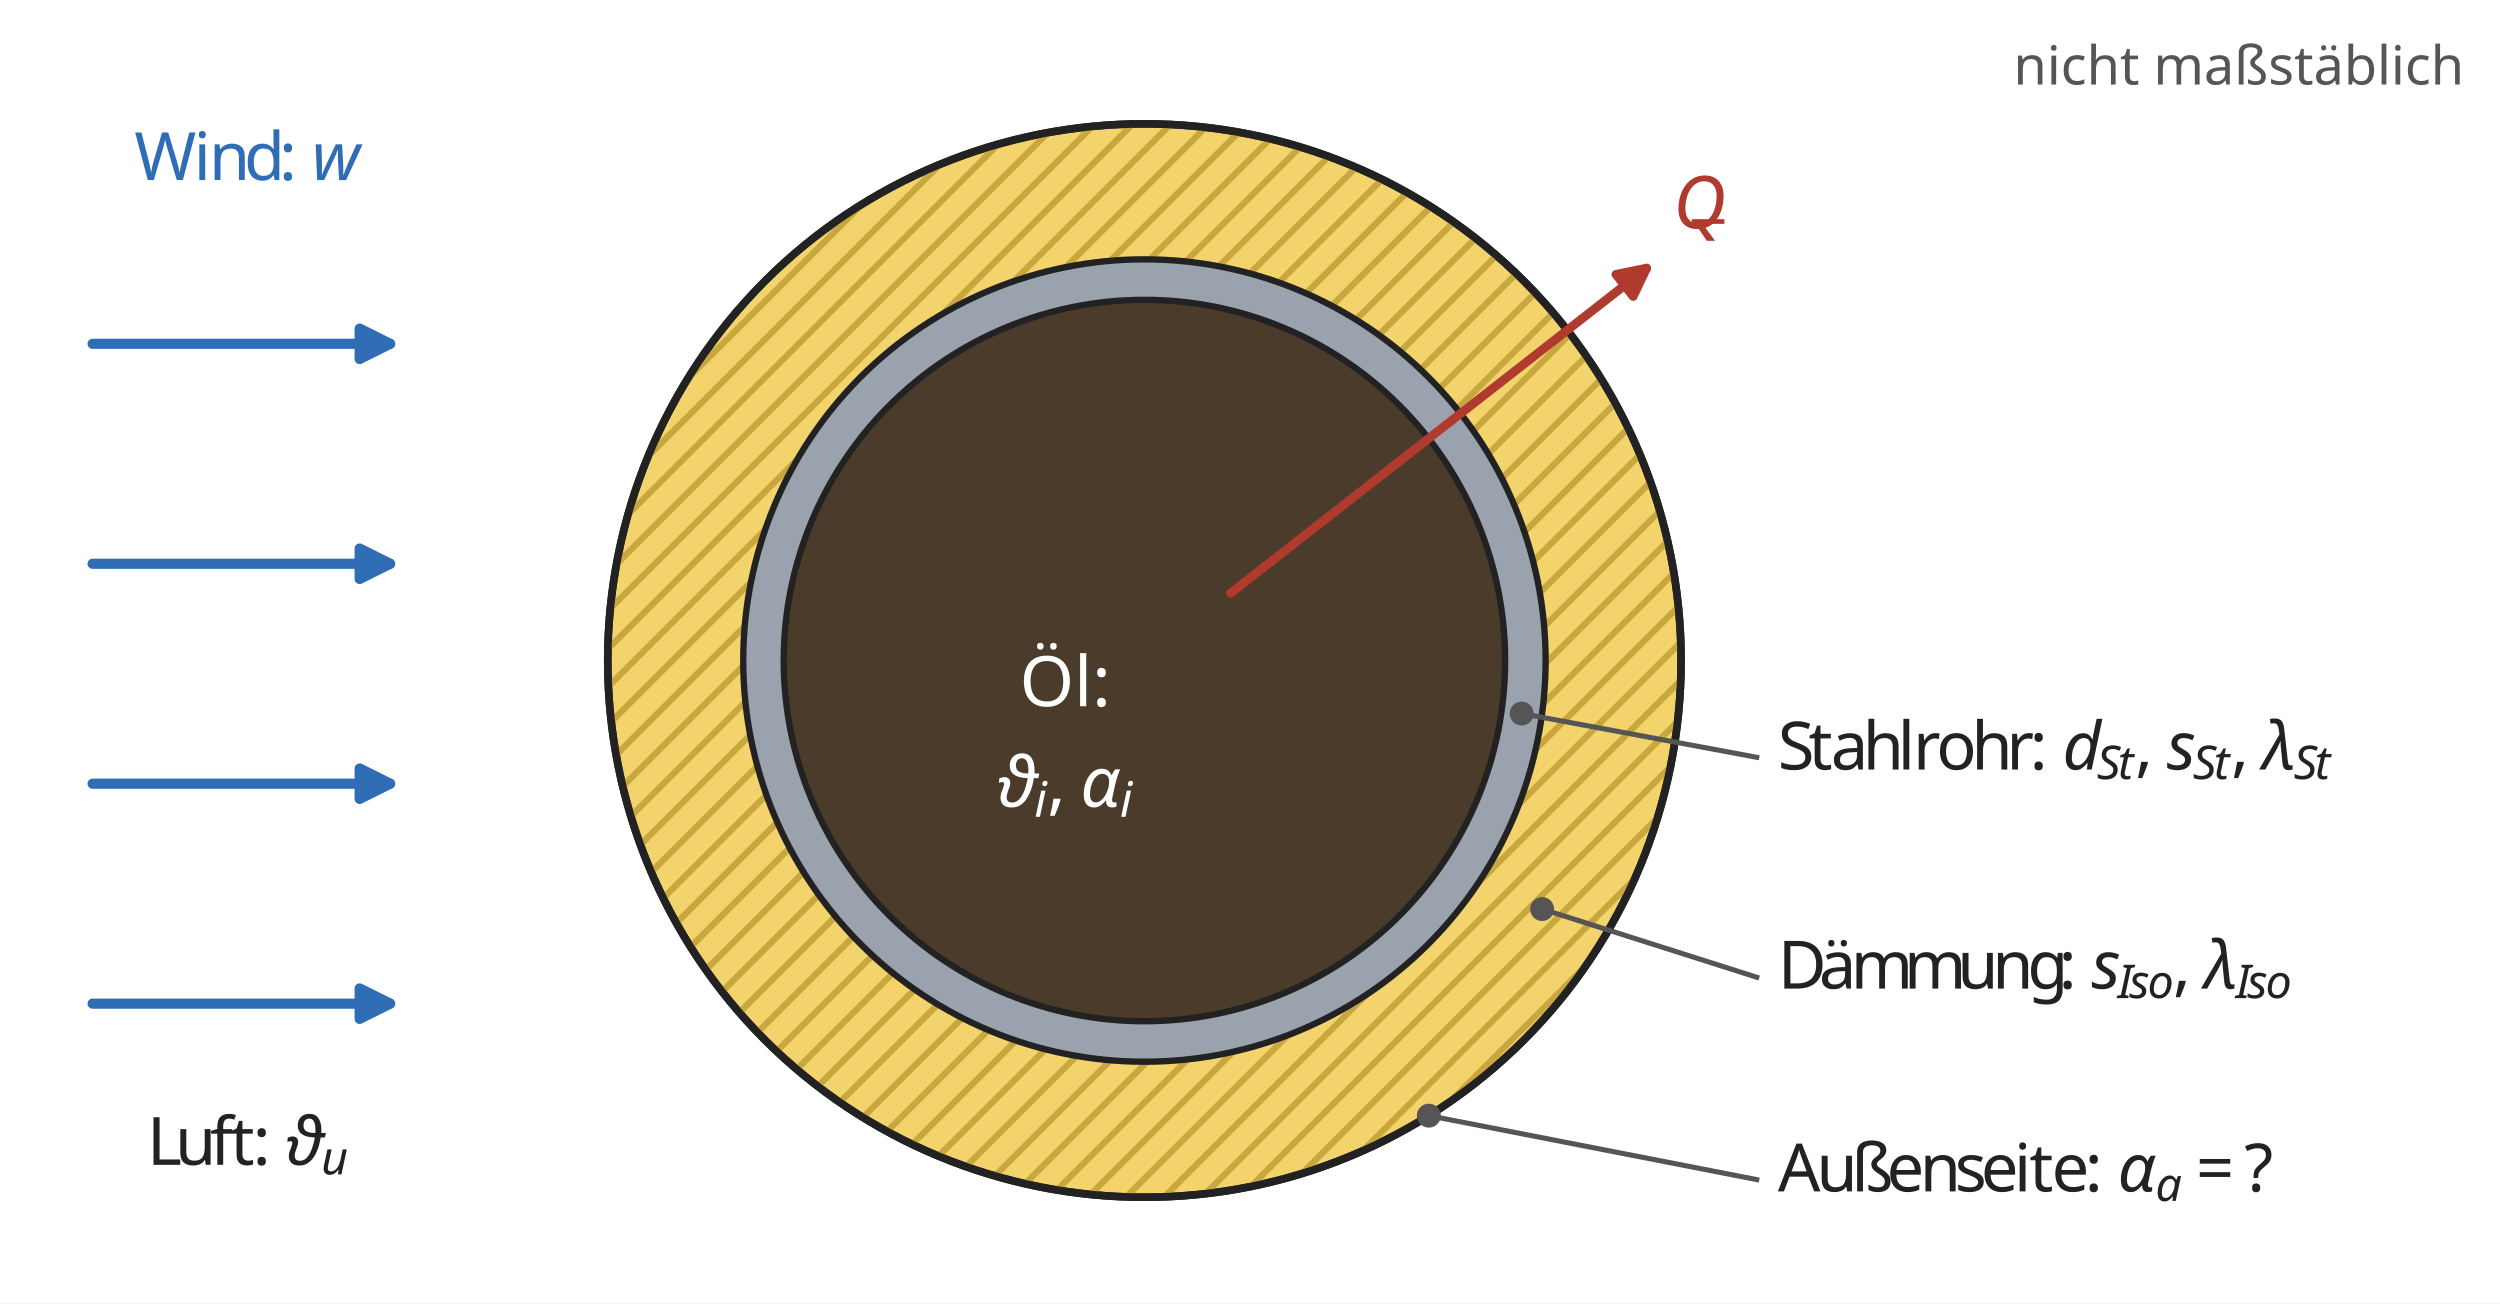
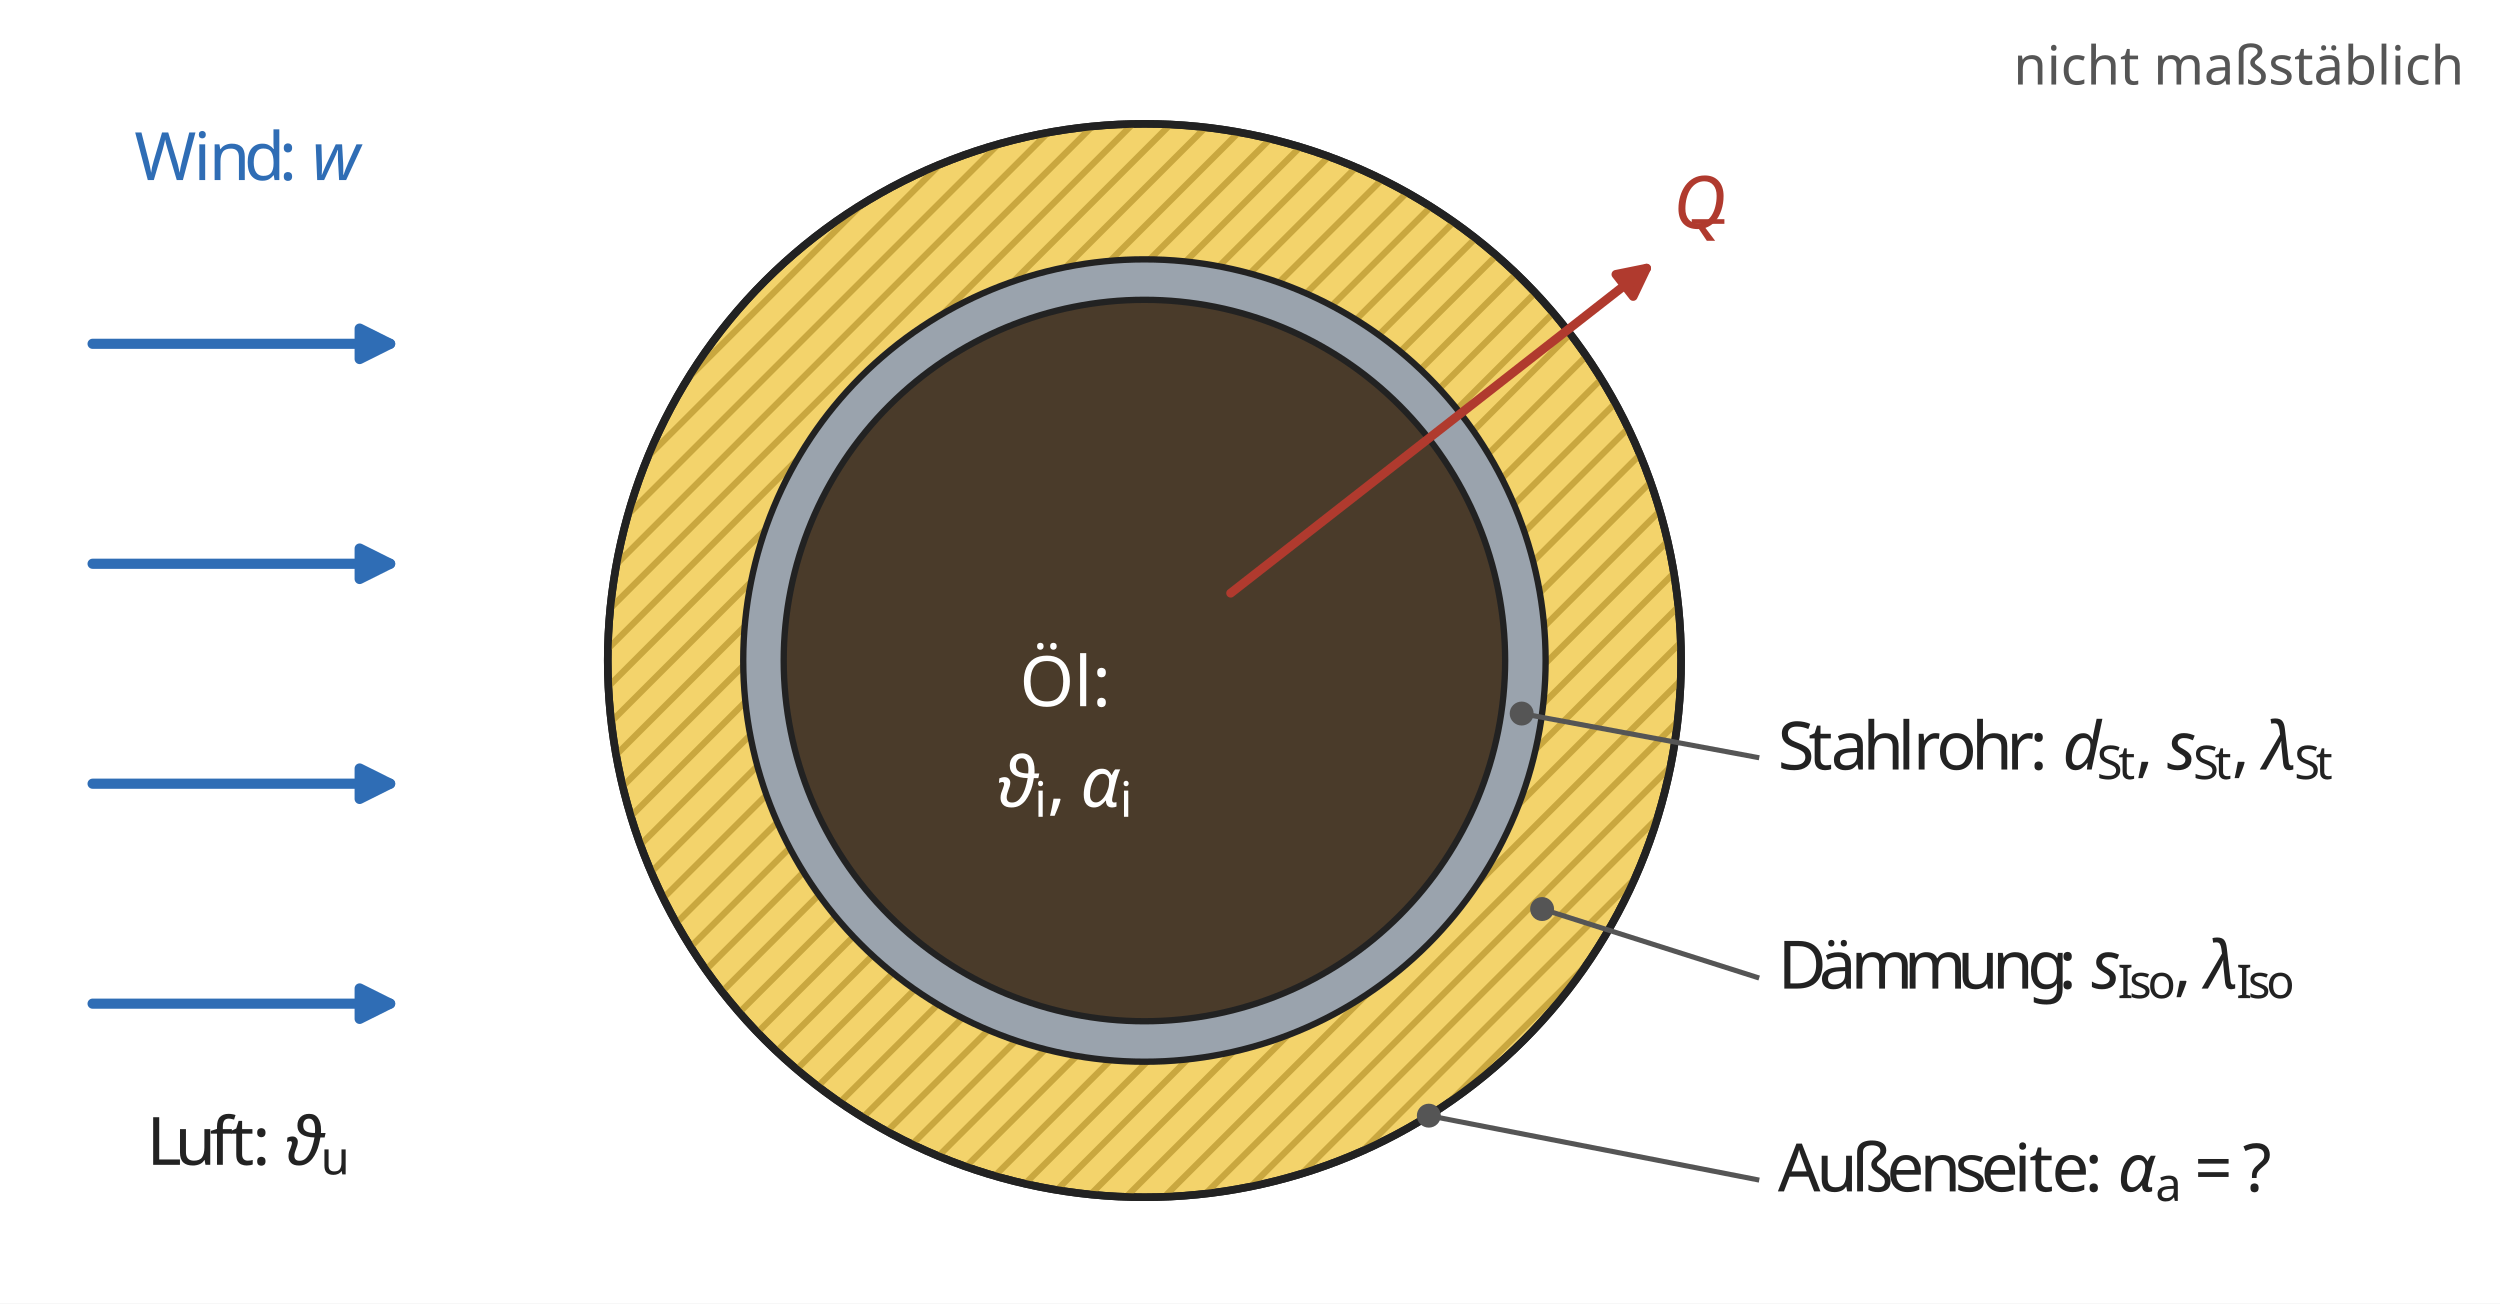
<svg xmlns="http://www.w3.org/2000/svg" width="393.84pt" height="205.344pt" viewBox="0 0 393.84 205.344" version="1.1">
  <defs>
    <style type="text/css">*{stroke-linejoin: round; stroke-linecap: butt}</style>
  </defs>
  <g id="figure_1">
    <g id="patch_1">
      <path d="M 0 205.344  L 393.84 205.344  L 393.84 0  L 0 0  z " style="fill: #ffffff" />
    </g>
    <g id="axes_1">
      <g id="patch_2">
-         <path d="M 180.288 188.604  C 202.71 188.604 224.216 179.696 240.071 163.841  C 255.926 147.986 264.834 126.48 264.834 104.058  C 264.834 81.636 255.926 60.13 240.071 44.275  C 224.216 28.42 202.71 19.512 180.288 19.512  C 157.866 19.512 136.36 28.42 120.505 44.275  C 104.65 60.13 95.742 81.636 95.742 104.058  C 95.742 126.48 104.65 147.986 120.505 163.841  C 136.36 179.696 157.866 188.604 180.288 188.604  z " clip-path="url(#pa3b1a222b2)" style="fill: #f3d36b; stroke: #222222; stroke-width: 1.2; stroke-linejoin: miter" />
+         <path d="M 180.288 188.604  C 202.71 188.604 224.216 179.696 240.071 163.841  C 255.926 147.986 264.834 126.48 264.834 104.058  C 264.834 81.636 255.926 60.13 240.071 44.275  C 224.216 28.42 202.71 19.512 180.288 19.512  C 157.866 19.512 136.36 28.42 120.505 44.275  C 104.65 60.13 95.742 81.636 95.742 104.058  C 95.742 126.48 104.65 147.986 120.505 163.841  C 136.36 179.696 157.866 188.604 180.288 188.604  z " clip-path="url(#p222e8703fc)" style="fill: #f3d36b; stroke: #222222; stroke-width: 1.2; stroke-linejoin: miter" />
      </g>
      <g id="patch_3">
-         <path d="M 180.288 188.604  C 202.71 188.604 224.216 179.696 240.071 163.841  C 255.926 147.986 264.834 126.48 264.834 104.058  C 264.834 81.636 255.926 60.13 240.071 44.275  C 224.216 28.42 202.71 19.512 180.288 19.512  C 157.866 19.512 136.36 28.42 120.505 44.275  C 104.65 60.13 95.742 81.636 95.742 104.058  C 95.742 126.48 104.65 147.986 120.505 163.841  C 136.36 179.696 157.866 188.604 180.288 188.604  z " clip-path="url(#pa3b1a222b2)" style="fill: url(#h8ab338f952)" />
+         <path d="M 180.288 188.604  C 202.71 188.604 224.216 179.696 240.071 163.841  C 255.926 147.986 264.834 126.48 264.834 104.058  C 264.834 81.636 255.926 60.13 240.071 44.275  C 224.216 28.42 202.71 19.512 180.288 19.512  C 157.866 19.512 136.36 28.42 120.505 44.275  C 104.65 60.13 95.742 81.636 95.742 104.058  C 95.742 126.48 104.65 147.986 120.505 163.841  C 136.36 179.696 157.866 188.604 180.288 188.604  z " clip-path="url(#p222e8703fc)" style="fill: url(#hb279ac5ef8)" />
      </g>
      <g id="patch_4">
-         <path d="M 180.288 188.604  C 202.71 188.604 224.216 179.696 240.071 163.841  C 255.926 147.986 264.834 126.48 264.834 104.058  C 264.834 81.636 255.926 60.13 240.071 44.275  C 224.216 28.42 202.71 19.512 180.288 19.512  C 157.866 19.512 136.36 28.42 120.505 44.275  C 104.65 60.13 95.742 81.636 95.742 104.058  C 95.742 126.48 104.65 147.986 120.505 163.841  C 136.36 179.696 157.866 188.604 180.288 188.604  L 180.288 188.604  z " clip-path="url(#pa3b1a222b2)" style="fill: none; stroke: #222222; stroke-width: 1.2; stroke-linejoin: miter" />
+         <path d="M 180.288 188.604  C 202.71 188.604 224.216 179.696 240.071 163.841  C 255.926 147.986 264.834 126.48 264.834 104.058  C 264.834 81.636 255.926 60.13 240.071 44.275  C 224.216 28.42 202.71 19.512 180.288 19.512  C 157.866 19.512 136.36 28.42 120.505 44.275  C 104.65 60.13 95.742 81.636 95.742 104.058  C 95.742 126.48 104.65 147.986 120.505 163.841  C 136.36 179.696 157.866 188.604 180.288 188.604  L 180.288 188.604  z " clip-path="url(#p222e8703fc)" style="fill: none; stroke: #222222; stroke-width: 1.2; stroke-linejoin: miter" />
      </g>
      <g id="patch_5">
-         <path d="M 180.288 167.26  C 197.049 167.26 213.126 160.6 224.978 148.748  C 236.83 136.896 243.49 120.819 243.49 104.058  C 243.49 87.297 236.83 71.22 224.978 59.368  C 213.126 47.516 197.049 40.856 180.288 40.856  C 163.527 40.856 147.45 47.516 135.598 59.368  C 123.746 71.22 117.086 87.297 117.086 104.058  C 117.086 120.819 123.746 136.896 135.598 148.748  C 147.45 160.6 163.527 167.26 180.288 167.26  z " clip-path="url(#pa3b1a222b2)" style="fill: #9aa3ad; stroke: #222222; stroke-linejoin: miter" />
+         <path d="M 180.288 167.26  C 197.049 167.26 213.126 160.6 224.978 148.748  C 236.83 136.896 243.49 120.819 243.49 104.058  C 243.49 87.297 236.83 71.22 224.978 59.368  C 213.126 47.516 197.049 40.856 180.288 40.856  C 163.527 40.856 147.45 47.516 135.598 59.368  C 123.746 71.22 117.086 87.297 117.086 104.058  C 117.086 120.819 123.746 136.896 135.598 148.748  C 147.45 160.6 163.527 167.26 180.288 167.26  z " clip-path="url(#p222e8703fc)" style="fill: #9aa3ad; stroke: #222222; stroke-linejoin: miter" />
      </g>
      <g id="patch_6">
-         <path d="M 180.288 160.884  C 195.358 160.884 209.814 154.896 220.47 144.24  C 231.126 133.584 237.114 119.128 237.114 104.058  C 237.114 88.988 231.126 74.532 220.47 63.876  C 209.814 53.22 195.358 47.232 180.288 47.232  C 165.218 47.232 150.762 53.22 140.106 63.876  C 129.45 74.532 123.462 88.988 123.462 104.058  C 123.462 119.128 129.45 133.584 140.106 144.24  C 150.762 154.896 165.218 160.884 180.288 160.884  z " clip-path="url(#pa3b1a222b2)" style="fill: #4a3b2a; stroke: #222222; stroke-linejoin: miter" />
+         <path d="M 180.288 160.884  C 195.358 160.884 209.814 154.896 220.47 144.24  C 231.126 133.584 237.114 119.128 237.114 104.058  C 237.114 88.988 231.126 74.532 220.47 63.876  C 209.814 53.22 195.358 47.232 180.288 47.232  C 165.218 47.232 150.762 53.22 140.106 63.876  C 129.45 74.532 123.462 88.988 123.462 104.058  C 123.462 119.128 129.45 133.584 140.106 144.24  C 150.762 154.896 165.218 160.884 180.288 160.884  z " clip-path="url(#p222e8703fc)" style="fill: #4a3b2a; stroke: #222222; stroke-linejoin: miter" />
      </g>
      <g id="text_1">
        <text style="font-size: 11px; font-family: 'Carlito'; text-anchor: middle; fill: #ffffff" x="167.814" y="111.25" transform="rotate(-0 167.814 111.2505)">Öl:</text>
      </g>
      <g id="text_2">
        <g style="fill: #ffffff" transform="translate(157.089 127.598)">
          <text>
            <tspan x="0" y="-0.5" style="font-style: italic; font-size: 11px; font-family: 'Carlito'; fill: #ffffff">ϑ</tspan>
            <tspan x="13.11" y="-0.5" style="font-style: italic; font-size: 11px; font-family: 'Carlito'; fill: #ffffff">α</tspan>
-             <tspan x="5.849" y="1.075" style="font-style: italic; font-size: 7.7px; font-family: 'Carlito'; fill: #ffffff">i</tspan>
-             <tspan x="19.325" y="1.075" style="font-style: italic; font-size: 7.7px; font-family: 'Carlito'; fill: #ffffff">i</tspan>
+             <tspan x="5.849" y="1.075" style="font-size: 7.7px; font-family: 'Carlito'; fill: #ffffff">i</tspan>
+             <tspan x="19.325" y="1.075" style="font-size: 7.7px; font-family: 'Carlito'; fill: #ffffff">i</tspan>
            <tspan x="7.879" y="-0.5" style="font-size: 11px; font-family: 'Carlito'; fill: #ffffff">,</tspan>
            <tspan x="10.623" y="-0.5" style="font-size: 11px; font-family: 'Carlito'; fill: #ffffff"> </tspan>
          </text>
        </g>
      </g>
      <g id="text_3">
        <g style="fill: #b03a2e" transform="translate(263.5877 36.80999)">
          <text>
            <tspan x="2.94" y="-3.312" style="font-size: 11.5px; font-family: 'cmr10'; fill: #b03a2e">_</tspan>
            <tspan x="0" y="-0.828" style="font-style: italic; font-size: 11.5px; font-family: 'Carlito'; fill: #b03a2e">Q</tspan>
          </text>
        </g>
      </g>
      <g id="text_4">
        <g style="fill: #2f6db5" transform="translate(21.171 29.067)">
          <text>
            <tspan x="0" y="-0.703" style="font-size: 10.5px; font-family: 'Carlito'; fill: #2f6db5">W</tspan>
            <tspan x="9.341" y="-0.703" style="font-size: 10.5px; font-family: 'Carlito'; fill: #2f6db5">i</tspan>
            <tspan x="11.751" y="-0.703" style="font-size: 10.5px; font-family: 'Carlito'; fill: #2f6db5">n</tspan>
            <tspan x="17.268" y="-0.703" style="font-size: 10.5px; font-family: 'Carlito'; fill: #2f6db5">d</tspan>
            <tspan x="22.784" y="-0.703" style="font-size: 10.5px; font-family: 'Carlito'; fill: #2f6db5">:</tspan>
            <tspan x="25.594" y="-0.703" style="font-size: 10.5px; font-family: 'Carlito'; fill: #2f6db5"> </tspan>
            <tspan x="27.968" y="-0.703" style="font-style: italic; font-size: 10.5px; font-family: 'Carlito'; fill: #2f6db5">w</tspan>
          </text>
        </g>
      </g>
      <g id="text_5">
-         <g style="fill: #222222" transform="translate(23.166 184.299)">
+         <g style="fill: #222222" transform="translate(23.1135 184.299)">
          <text>
            <tspan x="0" y="-0.797" style="font-size: 10.5px; font-family: 'Carlito'; fill: #222222">L</tspan>
            <tspan x="4.414" y="-0.797" style="font-size: 10.5px; font-family: 'Carlito'; fill: #222222">u</tspan>
            <tspan x="9.931" y="-0.797" style="font-size: 10.5px; font-family: 'Carlito'; fill: #222222">f</tspan>
            <tspan x="13.135" y="-0.797" style="font-size: 10.5px; font-family: 'Carlito'; fill: #222222">t</tspan>
            <tspan x="16.652" y="-0.797" style="font-size: 10.5px; font-family: 'Carlito'; fill: #222222">:</tspan>
            <tspan x="19.462" y="-0.797" style="font-size: 10.5px; font-family: 'Carlito'; fill: #222222"> </tspan>
            <tspan x="21.836" y="-0.797" style="font-style: italic; font-size: 10.5px; font-family: 'Carlito'; fill: #222222">ϑ</tspan>
-             <tspan x="27.419" y="0.708" style="font-style: italic; font-size: 7.35px; font-family: 'Carlito'; fill: #222222">u</tspan>
+             <tspan x="27.419" y="0.708" style="font-size: 7.35px; font-family: 'Carlito'; fill: #222222">u</tspan>
          </text>
        </g>
      </g>
      <g id="text_6">
        <g style="fill: #222222" transform="translate(280.08 121.929)">
          <text>
            <tspan x="0" y="-0.703" style="font-size: 10.5px; font-family: 'Carlito'; fill: #222222">S</tspan>
            <tspan x="4.824" y="-0.703" style="font-size: 10.5px; font-family: 'Carlito'; fill: #222222">t</tspan>
            <tspan x="8.342" y="-0.703" style="font-size: 10.5px; font-family: 'Carlito'; fill: #222222">a</tspan>
            <tspan x="13.371" y="-0.703" style="font-size: 10.5px; font-family: 'Carlito'; fill: #222222">h</tspan>
            <tspan x="18.888" y="-0.703" style="font-size: 10.5px; font-family: 'Carlito'; fill: #222222">l</tspan>
            <tspan x="21.297" y="-0.703" style="font-size: 10.5px; font-family: 'Carlito'; fill: #222222">r</tspan>
            <tspan x="24.958" y="-0.703" style="font-size: 10.5px; font-family: 'Carlito'; fill: #222222">o</tspan>
            <tspan x="30.495" y="-0.703" style="font-size: 10.5px; font-family: 'Carlito'; fill: #222222">h</tspan>
            <tspan x="36.012" y="-0.703" style="font-size: 10.5px; font-family: 'Carlito'; fill: #222222">r</tspan>
            <tspan x="39.672" y="-0.703" style="font-size: 10.5px; font-family: 'Carlito'; fill: #222222">:</tspan>
            <tspan x="42.482" y="-0.703" style="font-size: 10.5px; font-family: 'Carlito'; fill: #222222"> </tspan>
-             <tspan x="56.29" y="-0.703" style="font-size: 10.5px; font-family: 'Carlito'; fill: #222222">,</tspan>
-             <tspan x="58.91" y="-0.703" style="font-size: 10.5px; font-family: 'Carlito'; fill: #222222"> </tspan>
-             <tspan x="71.406" y="-0.703" style="font-size: 10.5px; font-family: 'Carlito'; fill: #222222">,</tspan>
-             <tspan x="74.026" y="-0.703" style="font-size: 10.5px; font-family: 'Carlito'; fill: #222222"> </tspan>
+             <tspan x="56.344" y="-0.703" style="font-size: 10.5px; font-family: 'Carlito'; fill: #222222">,</tspan>
+             <tspan x="58.964" y="-0.703" style="font-size: 10.5px; font-family: 'Carlito'; fill: #222222"> </tspan>
+             <tspan x="71.514" y="-0.703" style="font-size: 10.5px; font-family: 'Carlito'; fill: #222222">,</tspan>
+             <tspan x="74.134" y="-0.703" style="font-size: 10.5px; font-family: 'Carlito'; fill: #222222"> </tspan>
            <tspan x="44.856" y="-0.703" style="font-style: italic; font-size: 10.5px; font-family: 'Carlito'; fill: #222222">d</tspan>
-             <tspan x="61.284" y="-0.703" style="font-style: italic; font-size: 10.5px; font-family: 'Carlito'; fill: #222222">s</tspan>
-             <tspan x="76.4" y="-0.703" style="font-style: italic; font-size: 10.5px; font-family: 'Carlito'; fill: #222222">λ</tspan>
-             <tspan x="50.254" y="0.802" style="font-style: italic; font-size: 7.35px; font-family: 'Carlito'; fill: #222222">S</tspan>
-             <tspan x="53.578" y="0.802" style="font-style: italic; font-size: 7.35px; font-family: 'Carlito'; fill: #222222">t</tspan>
-             <tspan x="65.37" y="0.802" style="font-style: italic; font-size: 7.35px; font-family: 'Carlito'; fill: #222222">S</tspan>
-             <tspan x="68.694" y="0.802" style="font-style: italic; font-size: 7.35px; font-family: 'Carlito'; fill: #222222">t</tspan>
-             <tspan x="81.26" y="0.802" style="font-style: italic; font-size: 7.35px; font-family: 'Carlito'; fill: #222222">S</tspan>
-             <tspan x="84.584" y="0.802" style="font-style: italic; font-size: 7.35px; font-family: 'Carlito'; fill: #222222">t</tspan>
+             <tspan x="61.338" y="-0.703" style="font-style: italic; font-size: 10.5px; font-family: 'Carlito'; fill: #222222">s</tspan>
+             <tspan x="76.508" y="-0.703" style="font-style: italic; font-size: 10.5px; font-family: 'Carlito'; fill: #222222">λ</tspan>
+             <tspan x="50.254" y="0.802" style="font-size: 7.35px; font-family: 'Carlito'; fill: #222222">S</tspan>
+             <tspan x="53.632" y="0.802" style="font-size: 7.35px; font-family: 'Carlito'; fill: #222222">t</tspan>
+             <tspan x="65.424" y="0.802" style="font-size: 7.35px; font-family: 'Carlito'; fill: #222222">S</tspan>
+             <tspan x="68.801" y="0.802" style="font-size: 7.35px; font-family: 'Carlito'; fill: #222222">t</tspan>
+             <tspan x="81.368" y="0.802" style="font-size: 7.35px; font-family: 'Carlito'; fill: #222222">S</tspan>
+             <tspan x="84.745" y="0.802" style="font-size: 7.35px; font-family: 'Carlito'; fill: #222222">t</tspan>
          </text>
        </g>
      </g>
      <g id="text_7">
        <g style="fill: #222222" transform="translate(280.08 156.579)">
          <text>
            <tspan x="0" y="-0.844" style="font-size: 10.5px; font-family: 'Carlito'; fill: #222222">D</tspan>
            <tspan x="6.46" y="-0.844" style="font-size: 10.5px; font-family: 'Carlito'; fill: #222222">ä</tspan>
            <tspan x="11.49" y="-0.844" style="font-size: 10.5px; font-family: 'Carlito'; fill: #222222">m</tspan>
            <tspan x="19.877" y="-0.844" style="font-size: 10.5px; font-family: 'Carlito'; fill: #222222">m</tspan>
            <tspan x="28.265" y="-0.844" style="font-size: 10.5px; font-family: 'Carlito'; fill: #222222">u</tspan>
            <tspan x="33.781" y="-0.844" style="font-size: 10.5px; font-family: 'Carlito'; fill: #222222">n</tspan>
            <tspan x="39.298" y="-0.844" style="font-size: 10.5px; font-family: 'Carlito'; fill: #222222">g</tspan>
            <tspan x="44.24" y="-0.844" style="font-size: 10.5px; font-family: 'Carlito'; fill: #222222">:</tspan>
            <tspan x="47.05" y="-0.844" style="font-size: 10.5px; font-family: 'Carlito'; fill: #222222"> </tspan>
-             <tspan x="62.245" y="-0.844" style="font-size: 10.5px; font-family: 'Carlito'; fill: #222222">,</tspan>
-             <tspan x="64.865" y="-0.844" style="font-size: 10.5px; font-family: 'Carlito'; fill: #222222"> </tspan>
+             <tspan x="62.363" y="-0.844" style="font-size: 10.5px; font-family: 'Carlito'; fill: #222222">,</tspan>
+             <tspan x="64.983" y="-0.844" style="font-size: 10.5px; font-family: 'Carlito'; fill: #222222"> </tspan>
            <tspan x="49.424" y="-0.844" style="font-style: italic; font-size: 10.5px; font-family: 'Carlito'; fill: #222222">s</tspan>
-             <tspan x="67.239" y="-0.844" style="font-style: italic; font-size: 10.5px; font-family: 'Carlito'; fill: #222222">λ</tspan>
-             <tspan x="53.51" y="0.661" style="font-style: italic; font-size: 7.35px; font-family: 'Carlito'; fill: #222222">I</tspan>
-             <tspan x="55.362" y="0.661" style="font-style: italic; font-size: 7.35px; font-family: 'Carlito'; fill: #222222">s</tspan>
-             <tspan x="58.222" y="0.661" style="font-style: italic; font-size: 7.35px; font-family: 'Carlito'; fill: #222222">o</tspan>
-             <tspan x="72.099" y="0.661" style="font-style: italic; font-size: 7.35px; font-family: 'Carlito'; fill: #222222">I</tspan>
-             <tspan x="73.951" y="0.661" style="font-style: italic; font-size: 7.35px; font-family: 'Carlito'; fill: #222222">s</tspan>
-             <tspan x="76.811" y="0.661" style="font-style: italic; font-size: 7.35px; font-family: 'Carlito'; fill: #222222">o</tspan>
+             <tspan x="67.357" y="-0.844" style="font-style: italic; font-size: 10.5px; font-family: 'Carlito'; fill: #222222">λ</tspan>
+             <tspan x="53.51" y="0.661" style="font-size: 7.35px; font-family: 'Carlito'; fill: #222222">I</tspan>
+             <tspan x="55.362" y="0.661" style="font-size: 7.35px; font-family: 'Carlito'; fill: #222222">s</tspan>
+             <tspan x="58.237" y="0.661" style="font-size: 7.35px; font-family: 'Carlito'; fill: #222222">o</tspan>
+             <tspan x="72.217" y="0.661" style="font-size: 7.35px; font-family: 'Carlito'; fill: #222222">I</tspan>
+             <tspan x="74.069" y="0.661" style="font-size: 7.35px; font-family: 'Carlito'; fill: #222222">s</tspan>
+             <tspan x="76.944" y="0.661" style="font-size: 7.35px; font-family: 'Carlito'; fill: #222222">o</tspan>
          </text>
        </g>
      </g>
      <g id="text_8">
        <g style="fill: #222222" transform="translate(280.08 188.457)">
          <text>
            <tspan x="0" y="-0.766" style="font-size: 10.5px; font-family: 'Carlito'; fill: #222222">A</tspan>
            <tspan x="6.075" y="-0.766" style="font-size: 10.5px; font-family: 'Carlito'; fill: #222222">u</tspan>
            <tspan x="11.592" y="-0.766" style="font-size: 10.5px; font-family: 'Carlito'; fill: #222222">ß</tspan>
            <tspan x="17.129" y="-0.766" style="font-size: 10.5px; font-family: 'Carlito'; fill: #222222">e</tspan>
            <tspan x="22.354" y="-0.766" style="font-size: 10.5px; font-family: 'Carlito'; fill: #222222">n</tspan>
            <tspan x="27.87" y="-0.766" style="font-size: 10.5px; font-family: 'Carlito'; fill: #222222">s</tspan>
            <tspan x="31.977" y="-0.766" style="font-size: 10.5px; font-family: 'Carlito'; fill: #222222">e</tspan>
            <tspan x="37.201" y="-0.766" style="font-size: 10.5px; font-family: 'Carlito'; fill: #222222">i</tspan>
            <tspan x="39.611" y="-0.766" style="font-size: 10.5px; font-family: 'Carlito'; fill: #222222">t</tspan>
            <tspan x="43.128" y="-0.766" style="font-size: 10.5px; font-family: 'Carlito'; fill: #222222">e</tspan>
            <tspan x="48.352" y="-0.766" style="font-size: 10.5px; font-family: 'Carlito'; fill: #222222">:</tspan>
            <tspan x="51.162" y="-0.766" style="font-size: 10.5px; font-family: 'Carlito'; fill: #222222"> </tspan>
-             <tspan x="63.497" y="-0.766" style="font-size: 10.5px; font-family: 'Carlito'; fill: #222222"> </tspan>
-             <tspan x="65.871" y="-0.766" style="font-size: 10.5px; font-family: 'Carlito'; fill: #222222">=</tspan>
-             <tspan x="71.101" y="-0.766" style="font-size: 10.5px; font-family: 'Carlito'; fill: #222222"> </tspan>
-             <tspan x="73.474" y="-0.766" style="font-size: 10.5px; font-family: 'Carlito'; fill: #222222">?</tspan>
+             <tspan x="63.239" y="-0.766" style="font-size: 10.5px; font-family: 'Carlito'; fill: #222222"> </tspan>
+             <tspan x="65.613" y="-0.766" style="font-size: 10.5px; font-family: 'Carlito'; fill: #222222">=</tspan>
+             <tspan x="70.842" y="-0.766" style="font-size: 10.5px; font-family: 'Carlito'; fill: #222222"> </tspan>
+             <tspan x="73.216" y="-0.766" style="font-size: 10.5px; font-family: 'Carlito'; fill: #222222">?</tspan>
            <tspan x="53.536" y="-0.766" style="font-style: italic; font-size: 10.5px; font-family: 'Carlito'; fill: #222222">α</tspan>
-             <tspan x="59.468" y="0.739" style="font-style: italic; font-size: 7.35px; font-family: 'Carlito'; fill: #222222">a</tspan>
+             <tspan x="59.468" y="0.739" style="font-size: 7.35px; font-family: 'Carlito'; fill: #222222">a</tspan>
          </text>
        </g>
      </g>
      <g id="text_9">
        <text style="font-size: 8.5px; font-family: 'Carlito'; text-anchor: end; fill: #555555" x="388.188" y="13.321" transform="rotate(-0 388.188 13.321)">nicht maßstäblich</text>
      </g>
      <g id="patch_7">
-         <path d="M 193.878 93.44  Q 227.253 67.365 259.394 42.254  " clip-path="url(#pa3b1a222b2)" style="fill: none; stroke: #b03a2e; stroke-width: 1.4; stroke-linecap: round" />
-         <path d="M 254.572 43.229  L 259.394 42.254  L 257.281 46.696  z " clip-path="url(#pa3b1a222b2)" style="fill: #b03a2e; stroke: #b03a2e; stroke-width: 1.4; stroke-linecap: round" />
+         <path d="M 193.878 93.44  Q 227.253 67.365 259.394 42.254  " clip-path="url(#p222e8703fc)" style="fill: none; stroke: #b03a2e; stroke-width: 1.4; stroke-linecap: round" />
+         <path d="M 254.572 43.229  L 259.394 42.254  L 257.281 46.696  z " clip-path="url(#p222e8703fc)" style="fill: #b03a2e; stroke: #b03a2e; stroke-width: 1.4; stroke-linecap: round" />
      </g>
      <g id="patch_8">
-         <path d="M 14.585 158.112  Q 38.917 158.112 61.46 158.112  " clip-path="url(#pa3b1a222b2)" style="fill: none; stroke: #2f6db5; stroke-width: 1.6; stroke-linecap: round" />
-         <path d="M 56.66 155.712  L 61.46 158.112  L 56.66 160.512  z " clip-path="url(#pa3b1a222b2)" style="fill: #2f6db5; stroke: #2f6db5; stroke-width: 1.6; stroke-linecap: round" />
+         <path d="M 14.585 158.112  Q 38.917 158.112 61.46 158.112  " clip-path="url(#p222e8703fc)" style="fill: none; stroke: #2f6db5; stroke-width: 1.6; stroke-linecap: round" />
+         <path d="M 56.66 155.712  L 61.46 158.112  L 56.66 160.512  z " clip-path="url(#p222e8703fc)" style="fill: #2f6db5; stroke: #2f6db5; stroke-width: 1.6; stroke-linecap: round" />
      </g>
      <g id="patch_9">
-         <path d="M 14.585 123.462  Q 38.917 123.462 61.46 123.462  " clip-path="url(#pa3b1a222b2)" style="fill: none; stroke: #2f6db5; stroke-width: 1.6; stroke-linecap: round" />
-         <path d="M 56.66 121.062  L 61.46 123.462  L 56.66 125.862  z " clip-path="url(#pa3b1a222b2)" style="fill: #2f6db5; stroke: #2f6db5; stroke-width: 1.6; stroke-linecap: round" />
+         <path d="M 14.585 123.462  Q 38.917 123.462 61.46 123.462  " clip-path="url(#p222e8703fc)" style="fill: none; stroke: #2f6db5; stroke-width: 1.6; stroke-linecap: round" />
+         <path d="M 56.66 121.062  L 61.46 123.462  L 56.66 125.862  z " clip-path="url(#p222e8703fc)" style="fill: #2f6db5; stroke: #2f6db5; stroke-width: 1.6; stroke-linecap: round" />
      </g>
      <g id="patch_10">
-         <path d="M 14.585 88.812  Q 38.917 88.812 61.46 88.812  " clip-path="url(#pa3b1a222b2)" style="fill: none; stroke: #2f6db5; stroke-width: 1.6; stroke-linecap: round" />
-         <path d="M 56.66 86.412  L 61.46 88.812  L 56.66 91.212  z " clip-path="url(#pa3b1a222b2)" style="fill: #2f6db5; stroke: #2f6db5; stroke-width: 1.6; stroke-linecap: round" />
+         <path d="M 14.585 88.812  Q 38.917 88.812 61.46 88.812  " clip-path="url(#p222e8703fc)" style="fill: none; stroke: #2f6db5; stroke-width: 1.6; stroke-linecap: round" />
+         <path d="M 56.66 86.412  L 61.46 88.812  L 56.66 91.212  z " clip-path="url(#p222e8703fc)" style="fill: #2f6db5; stroke: #2f6db5; stroke-width: 1.6; stroke-linecap: round" />
      </g>
      <g id="patch_11">
-         <path d="M 14.585 54.162  Q 38.917 54.162 61.46 54.162  " clip-path="url(#pa3b1a222b2)" style="fill: none; stroke: #2f6db5; stroke-width: 1.6; stroke-linecap: round" />
-         <path d="M 56.66 51.762  L 61.46 54.162  L 56.66 56.562  z " clip-path="url(#pa3b1a222b2)" style="fill: #2f6db5; stroke: #2f6db5; stroke-width: 1.6; stroke-linecap: round" />
+         <path d="M 14.585 54.162  Q 38.917 54.162 61.46 54.162  " clip-path="url(#p222e8703fc)" style="fill: none; stroke: #2f6db5; stroke-width: 1.6; stroke-linecap: round" />
+         <path d="M 56.66 51.762  L 61.46 54.162  L 56.66 56.562  z " clip-path="url(#p222e8703fc)" style="fill: #2f6db5; stroke: #2f6db5; stroke-width: 1.6; stroke-linecap: round" />
      </g>
      <g id="line2d_1">
-         <path d="M 239.718 112.41  L 276.754 119.304  " clip-path="url(#pa3b1a222b2)" style="fill: none; stroke: #555555; stroke-width: 0.8; stroke-linecap: square" />
+         <path d="M 239.718 112.41  L 276.754 119.304  " clip-path="url(#p222e8703fc)" style="fill: none; stroke: #555555; stroke-width: 0.8; stroke-linecap: square" />
      </g>
      <g id="patch_12">
-         <path d="M 239.718 113.796  C 240.085 113.796 240.438 113.65 240.698 113.39  C 240.958 113.13 241.104 112.778 241.104 112.41  C 241.104 112.043 240.958 111.69 240.698 111.43  C 240.438 111.17 240.085 111.024 239.718 111.024  C 239.35 111.024 238.998 111.17 238.738 111.43  C 238.478 111.69 238.332 112.043 238.332 112.41  C 238.332 112.778 238.478 113.13 238.738 113.39  C 238.998 113.65 239.35 113.796 239.718 113.796  z " clip-path="url(#pa3b1a222b2)" style="fill: #555555; stroke: #555555; stroke-linejoin: miter" />
+         <path d="M 239.718 113.796  C 240.085 113.796 240.438 113.65 240.698 113.39  C 240.958 113.13 241.104 112.778 241.104 112.41  C 241.104 112.043 240.958 111.69 240.698 111.43  C 240.438 111.17 240.085 111.024 239.718 111.024  C 239.35 111.024 238.998 111.17 238.738 111.43  C 238.478 111.69 238.332 112.043 238.332 112.41  C 238.332 112.778 238.478 113.13 238.738 113.39  C 238.998 113.65 239.35 113.796 239.718 113.796  z " clip-path="url(#p222e8703fc)" style="fill: #555555; stroke: #555555; stroke-linejoin: miter" />
      </g>
      <g id="line2d_2">
-         <path d="M 242.937 143.205  L 276.754 153.954  " clip-path="url(#pa3b1a222b2)" style="fill: none; stroke: #555555; stroke-width: 0.8; stroke-linecap: square" />
+         <path d="M 242.937 143.205  L 276.754 153.954  " clip-path="url(#p222e8703fc)" style="fill: none; stroke: #555555; stroke-width: 0.8; stroke-linecap: square" />
      </g>
      <g id="patch_13">
-         <path d="M 242.937 144.591  C 243.304 144.591 243.657 144.445 243.917 144.185  C 244.176 143.925 244.323 143.573 244.323 143.205  C 244.323 142.838 244.176 142.485 243.917 142.225  C 243.657 141.965 243.304 141.819 242.937 141.819  C 242.569 141.819 242.216 141.965 241.956 142.225  C 241.697 142.485 241.551 142.838 241.551 143.205  C 241.551 143.573 241.697 143.925 241.956 144.185  C 242.216 144.445 242.569 144.591 242.937 144.591  z " clip-path="url(#pa3b1a222b2)" style="fill: #555555; stroke: #555555; stroke-linejoin: miter" />
+         <path d="M 242.937 144.591  C 243.304 144.591 243.657 144.445 243.917 144.185  C 244.176 143.925 244.323 143.573 244.323 143.205  C 244.323 142.838 244.176 142.485 243.917 142.225  C 243.657 141.965 243.304 141.819 242.937 141.819  C 242.569 141.819 242.216 141.965 241.956 142.225  C 241.697 142.485 241.551 142.838 241.551 143.205  C 241.551 143.573 241.697 143.925 241.956 144.185  C 242.216 144.445 242.569 144.591 242.937 144.591  z " clip-path="url(#p222e8703fc)" style="fill: #555555; stroke: #555555; stroke-linejoin: miter" />
      </g>
      <g id="line2d_3">
-         <path d="M 225.091 175.757  L 276.754 185.832  " clip-path="url(#pa3b1a222b2)" style="fill: none; stroke: #555555; stroke-width: 0.8; stroke-linecap: square" />
+         <path d="M 225.091 175.757  L 276.754 185.832  " clip-path="url(#p222e8703fc)" style="fill: none; stroke: #555555; stroke-width: 0.8; stroke-linecap: square" />
      </g>
      <g id="patch_14">
-         <path d="M 225.091 177.143  C 225.458 177.143 225.811 176.997 226.071 176.737  C 226.331 176.477 226.477 176.125 226.477 175.757  C 226.477 175.39 226.331 175.037 226.071 174.777  C 225.811 174.517 225.458 174.371 225.091 174.371  C 224.723 174.371 224.37 174.517 224.111 174.777  C 223.851 175.037 223.705 175.39 223.705 175.757  C 223.705 176.125 223.851 176.477 224.111 176.737  C 224.37 176.997 224.723 177.143 225.091 177.143  z " clip-path="url(#pa3b1a222b2)" style="fill: #555555; stroke: #555555; stroke-linejoin: miter" />
+         <path d="M 225.091 177.143  C 225.458 177.143 225.811 176.997 226.071 176.737  C 226.331 176.477 226.477 176.125 226.477 175.757  C 226.477 175.39 226.331 175.037 226.071 174.777  C 225.811 174.517 225.458 174.371 225.091 174.371  C 224.723 174.371 224.37 174.517 224.111 174.777  C 223.851 175.037 223.705 175.39 223.705 175.757  C 223.705 176.125 223.851 176.477 224.111 176.737  C 224.37 176.997 224.723 177.143 225.091 177.143  z " clip-path="url(#p222e8703fc)" style="fill: #555555; stroke: #555555; stroke-linejoin: miter" />
      </g>
    </g>
  </g>
  <defs>
-     <clipPath id="pa3b1a222b2">
+     <clipPath id="p222e8703fc">
      <rect x="2.88" y="2.88" width="388.08" height="199.584" />
    </clipPath>
  </defs>
  <defs>
-     <pattern id="h8ab338f952" patternUnits="userSpaceOnUse" x="0" y="0" width="72" height="72">
+     <pattern id="hb279ac5ef8" patternUnits="userSpaceOnUse" x="0" y="0" width="72" height="72">
      <rect x="0" y="0" width="73" height="73" fill="none" />
      <path d="M -36 36  L 36 -36  M -33 39  L 39 -33  M -30 42  L 42 -30  M -27 45  L 45 -27  M -24 48  L 48 -24  M -21 51  L 51 -21  M -18 54  L 54 -18  M -15 57  L 57 -15  M -12 60  L 60 -12  M -9 63  L 63 -9  M -6 66  L 66 -6  M -3 69  L 69 -3  M 0 72  L 72 0  M 3 75  L 75 3  M 6 78  L 78 6  M 9 81  L 81 9  M 12 84  L 84 12  M 15 87  L 87 15  M 18 90  L 90 18  M 21 93  L 93 21  M 24 96  L 96 24  M 27 99  L 99 27  M 30 102  L 102 30  M 33 105  L 105 33  M 36 108  L 108 36  " style="fill: #c9a73f; stroke: #c9a73f; stroke-width: 1.0; stroke-linecap: butt; stroke-linejoin: miter" />
    </pattern>
  </defs>
</svg>
